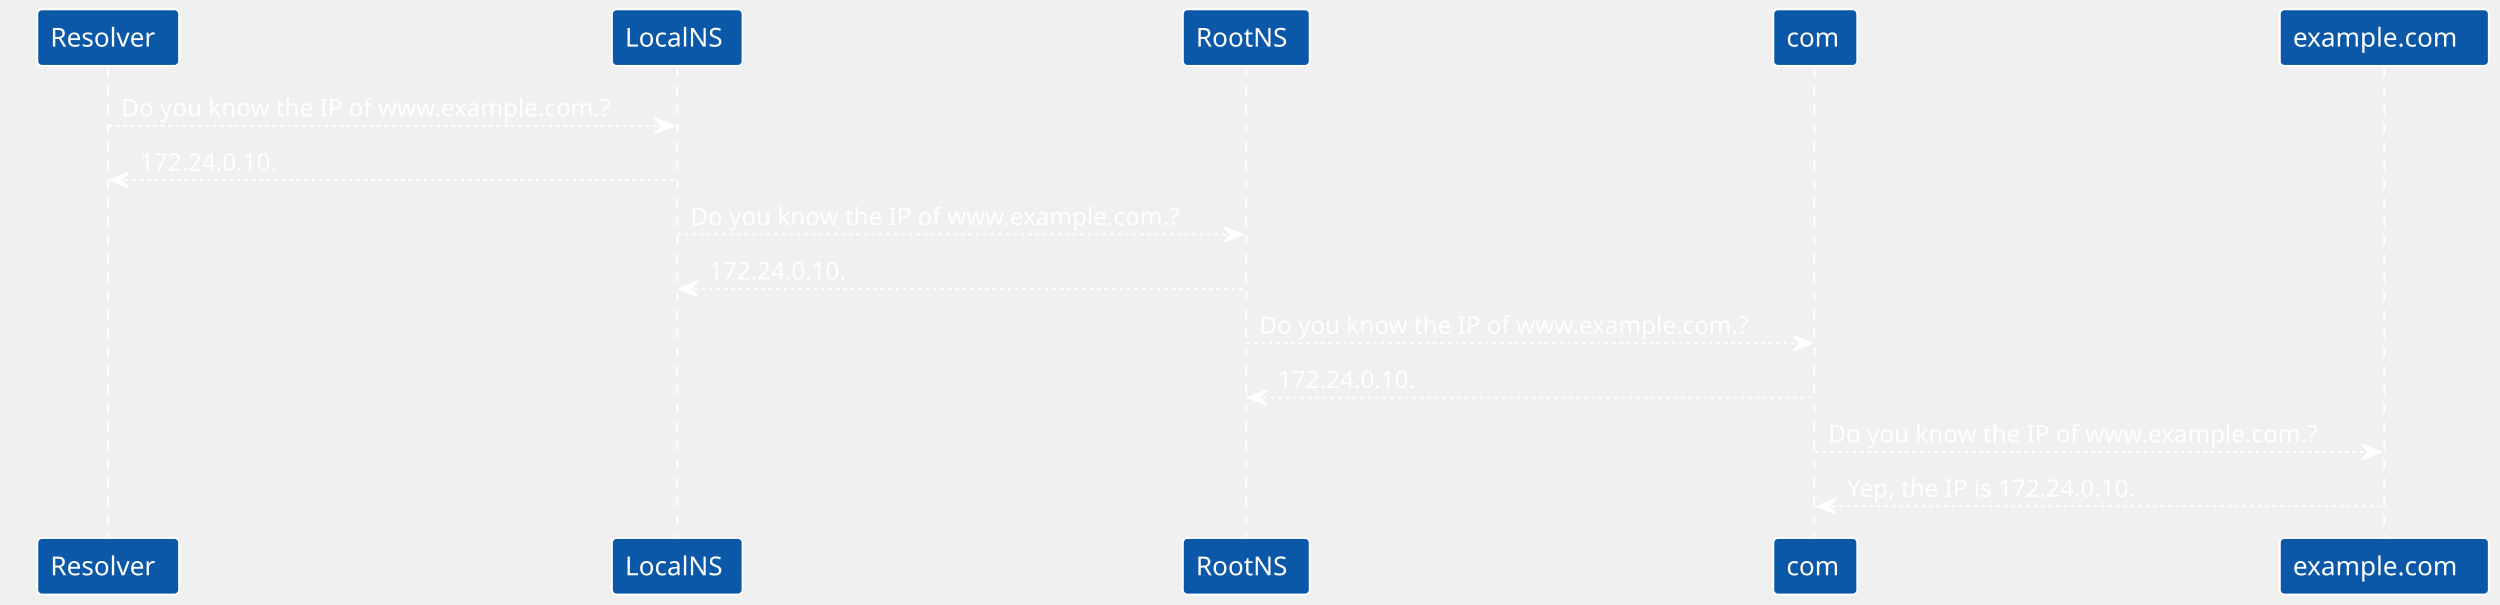
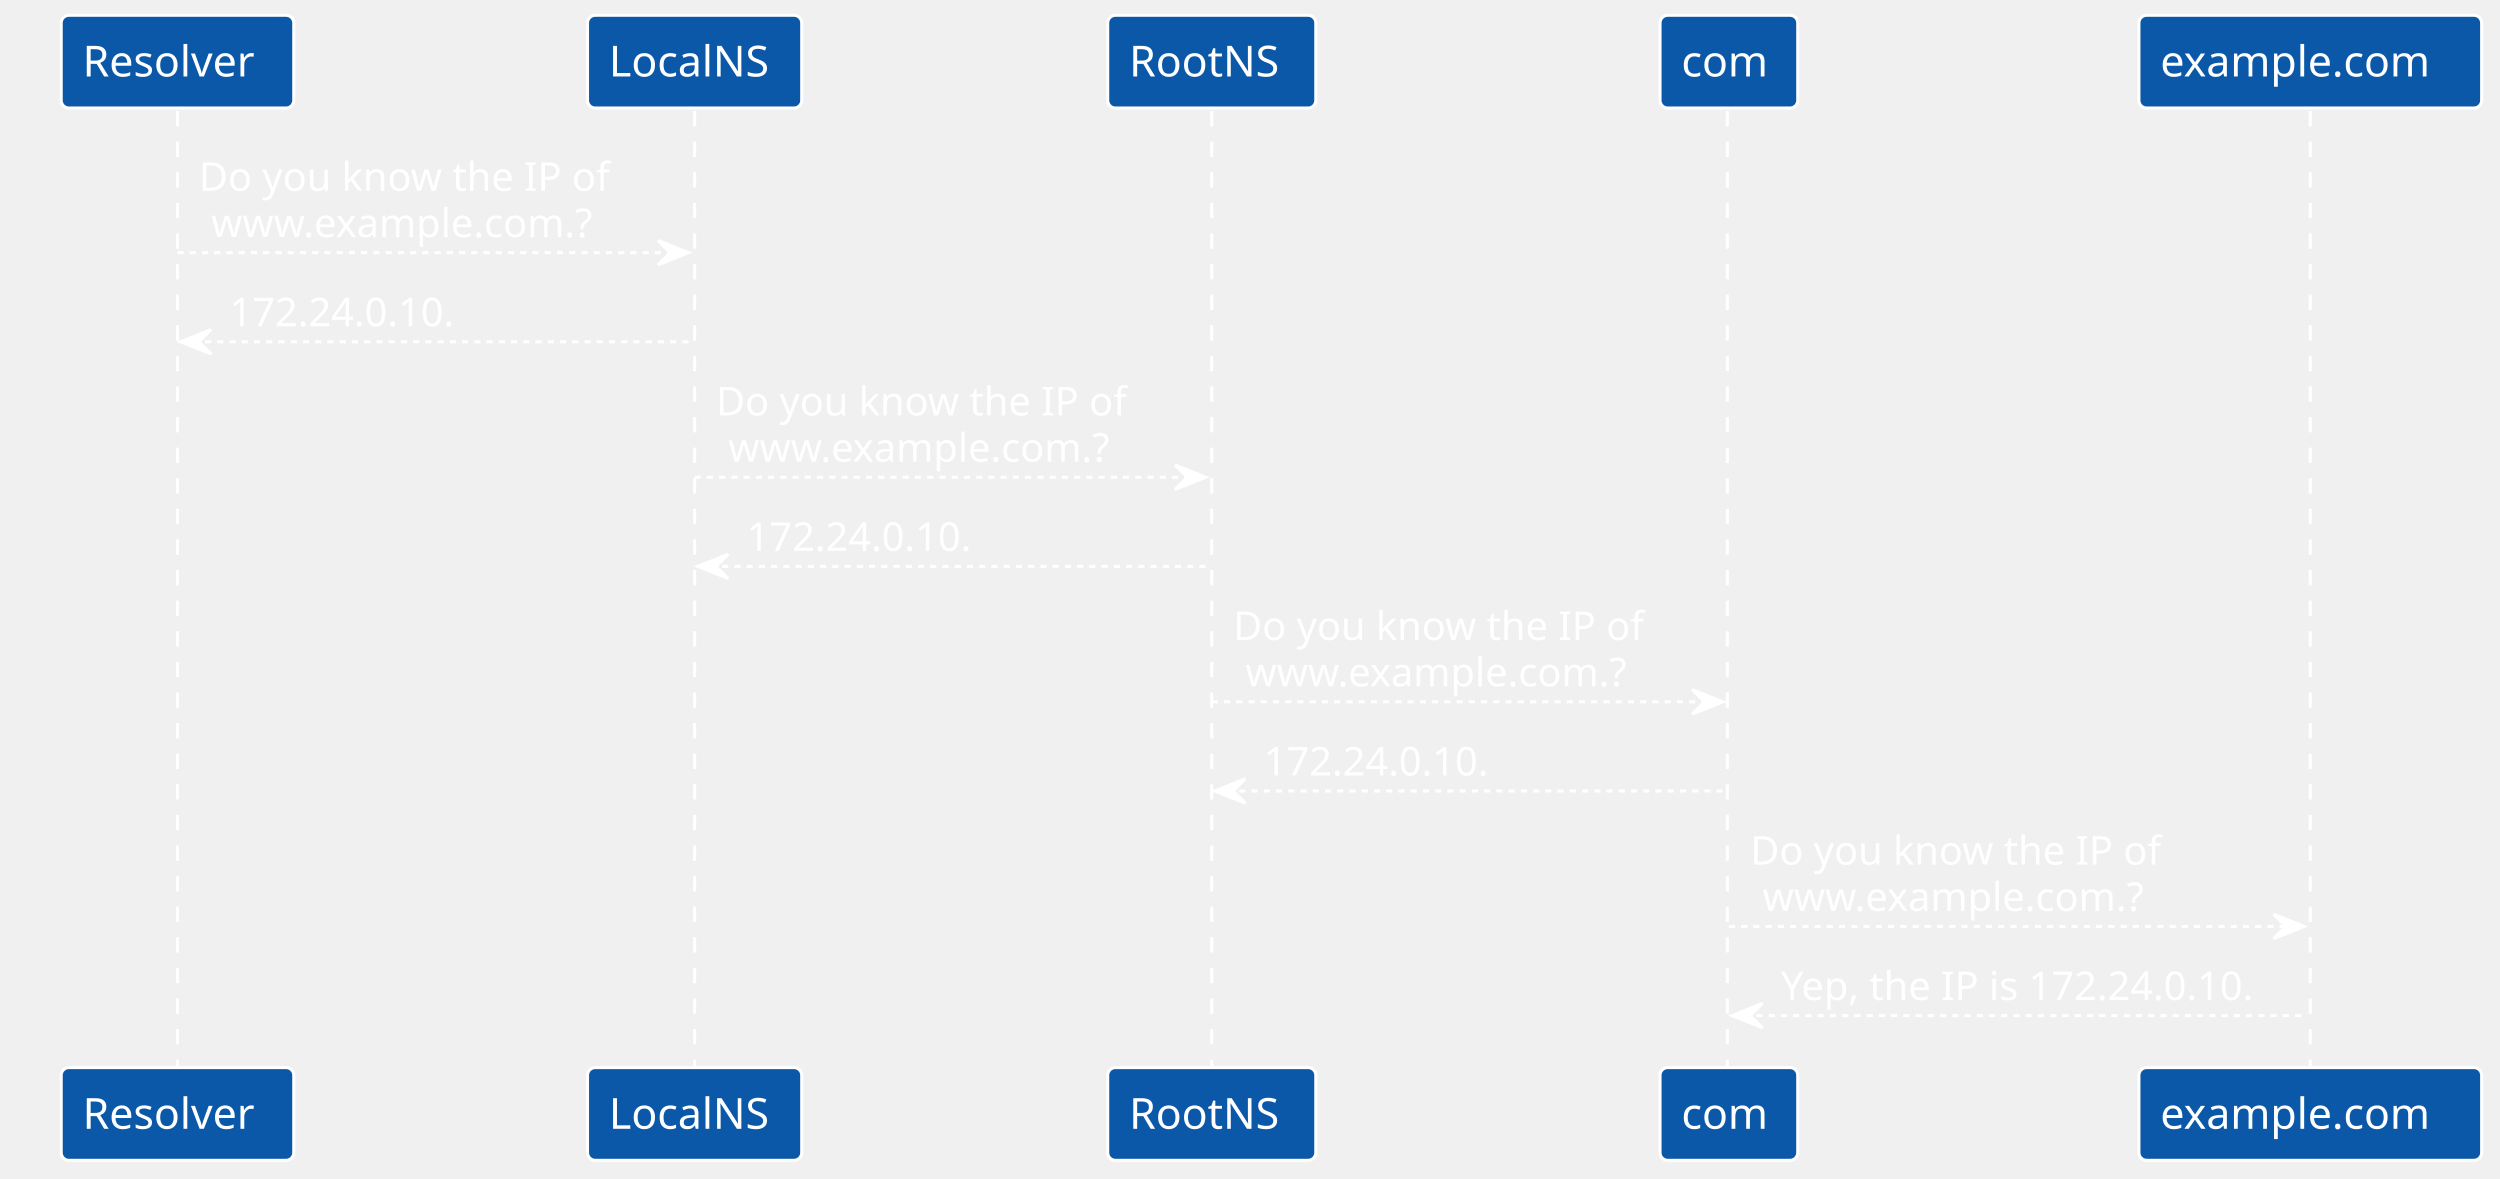
- <svg xmlns="http://www.w3.org/2000/svg" contentStyleType="text/css" height="324px" preserveAspectRatio="none" style="width:1340px;height:324px;background:#0B58A8;" version="1.1" viewBox="0 0 1340 324" width="1340px" zoomAndPan="magnify">
+ <svg xmlns="http://www.w3.org/2000/svg" contentStyleType="text/css" height="385px" preserveAspectRatio="none" style="width:817px;height:385px;background:#0B58A8;" version="1.1" viewBox="0 0 817 385" width="817px" zoomAndPan="magnify">
  <defs />
  <g>
-     <line style="stroke:#FFFFFF;stroke-width:1.0;stroke-dasharray:5.0,5.0;" x1="58" x2="58" y1="36.297" y2="289.359" />
-     <line style="stroke:#FFFFFF;stroke-width:1.0;stroke-dasharray:5.0,5.0;" x1="363" x2="363" y1="36.297" y2="289.359" />
-     <line style="stroke:#FFFFFF;stroke-width:1.0;stroke-dasharray:5.0,5.0;" x1="668" x2="668" y1="36.297" y2="289.359" />
-     <line style="stroke:#FFFFFF;stroke-width:1.0;stroke-dasharray:5.0,5.0;" x1="972.5" x2="972.5" y1="36.297" y2="289.359" />
-     <line style="stroke:#FFFFFF;stroke-width:1.0;stroke-dasharray:5.0,5.0;" x1="1278" x2="1278" y1="36.297" y2="289.359" />
+     <line style="stroke:#FFFFFF;stroke-width:1.0;stroke-dasharray:5.0,5.0;" x1="58" x2="58" y1="36.297" y2="349.891" />
+     <line style="stroke:#FFFFFF;stroke-width:1.0;stroke-dasharray:5.0,5.0;" x1="227" x2="227" y1="36.297" y2="349.891" />
+     <line style="stroke:#FFFFFF;stroke-width:1.0;stroke-dasharray:5.0,5.0;" x1="396" x2="396" y1="36.297" y2="349.891" />
+     <line style="stroke:#FFFFFF;stroke-width:1.0;stroke-dasharray:5.0,5.0;" x1="564.5" x2="564.5" y1="36.297" y2="349.891" />
+     <line style="stroke:#FFFFFF;stroke-width:1.0;stroke-dasharray:5.0,5.0;" x1="755" x2="755" y1="36.297" y2="349.891" />
    <rect fill="#0B58A8" height="30.297" rx="2.5" ry="2.5" style="stroke:#FFFFFF;stroke-width:1.0;" width="76" x="20" y="5" />
    <text fill="#FFFFFF" font-family="Verdana" font-size="14" lengthAdjust="spacing" textLength="62" x="27" y="24.995">Resolver</text>
-     <rect fill="#0B58A8" height="30.297" rx="2.5" ry="2.5" style="stroke:#FFFFFF;stroke-width:1.0;" width="76" x="20" y="288.359" />
-     <text fill="#FFFFFF" font-family="Verdana" font-size="14" lengthAdjust="spacing" textLength="62" x="27" y="308.354">Resolver</text>
-     <rect fill="#0B58A8" height="30.297" rx="2.5" ry="2.5" style="stroke:#FFFFFF;stroke-width:1.0;" width="70" x="328" y="5" />
-     <text fill="#FFFFFF" font-family="Verdana" font-size="14" lengthAdjust="spacing" textLength="56" x="335" y="24.995">LocalNS</text>
-     <rect fill="#0B58A8" height="30.297" rx="2.5" ry="2.5" style="stroke:#FFFFFF;stroke-width:1.0;" width="70" x="328" y="288.359" />
-     <text fill="#FFFFFF" font-family="Verdana" font-size="14" lengthAdjust="spacing" textLength="56" x="335" y="308.354">LocalNS</text>
-     <rect fill="#0B58A8" height="30.297" rx="2.5" ry="2.5" style="stroke:#FFFFFF;stroke-width:1.0;" width="68" x="634" y="5" />
-     <text fill="#FFFFFF" font-family="Verdana" font-size="14" lengthAdjust="spacing" textLength="54" x="641" y="24.995">RootNS</text>
-     <rect fill="#0B58A8" height="30.297" rx="2.5" ry="2.5" style="stroke:#FFFFFF;stroke-width:1.0;" width="68" x="634" y="288.359" />
-     <text fill="#FFFFFF" font-family="Verdana" font-size="14" lengthAdjust="spacing" textLength="54" x="641" y="308.354">RootNS</text>
-     <rect fill="#0B58A8" height="30.297" rx="2.5" ry="2.5" style="stroke:#FFFFFF;stroke-width:1.0;" width="45" x="950.5" y="5" />
-     <text fill="#FFFFFF" font-family="Verdana" font-size="14" lengthAdjust="spacing" textLength="31" x="957.5" y="24.995">com</text>
-     <rect fill="#0B58A8" height="30.297" rx="2.5" ry="2.5" style="stroke:#FFFFFF;stroke-width:1.0;" width="45" x="950.5" y="288.359" />
-     <text fill="#FFFFFF" font-family="Verdana" font-size="14" lengthAdjust="spacing" textLength="31" x="957.5" y="308.354">com</text>
-     <rect fill="#0B58A8" height="30.297" rx="2.5" ry="2.5" style="stroke:#FFFFFF;stroke-width:1.0;" width="112" x="1222" y="5" />
-     <text fill="#FFFFFF" font-family="Verdana" font-size="14" lengthAdjust="spacing" textLength="98" x="1229" y="24.995">example.com</text>
-     <rect fill="#0B58A8" height="30.297" rx="2.5" ry="2.5" style="stroke:#FFFFFF;stroke-width:1.0;" width="112" x="1222" y="288.359" />
-     <text fill="#FFFFFF" font-family="Verdana" font-size="14" lengthAdjust="spacing" textLength="98" x="1229" y="308.354">example.com</text>
-     <polygon fill="#FFFFFF" points="351,63.43,361,67.43,351,71.43,355,67.43" style="stroke:#FFFFFF;stroke-width:1.0;" />
-     <line style="stroke:#FFFFFF;stroke-width:1.0;stroke-dasharray:2.0,2.0;" x1="58" x2="357" y1="67.43" y2="67.43" />
-     <text fill="#FFFFFF" font-family="Verdana" font-size="13" lengthAdjust="spacing" textLength="281" x="65" y="62.364">Do you know the IP of www.example.com.?</text>
-     <polygon fill="#FFFFFF" points="69,92.562,59,96.562,69,100.562,65,96.562" style="stroke:#FFFFFF;stroke-width:1.0;" />
-     <line style="stroke:#FFFFFF;stroke-width:1.0;stroke-dasharray:2.0,2.0;" x1="63" x2="362" y1="96.562" y2="96.562" />
-     <text fill="#FFFFFF" font-family="Verdana" font-size="13" lengthAdjust="spacing" textLength="80" x="75" y="91.497">172.24.0.10.</text>
-     <polygon fill="#FFFFFF" points="656,121.695,666,125.695,656,129.695,660,125.695" style="stroke:#FFFFFF;stroke-width:1.0;" />
-     <line style="stroke:#FFFFFF;stroke-width:1.0;stroke-dasharray:2.0,2.0;" x1="363" x2="662" y1="125.695" y2="125.695" />
-     <text fill="#FFFFFF" font-family="Verdana" font-size="13" lengthAdjust="spacing" textLength="281" x="370" y="120.629">Do you know the IP of www.example.com.?</text>
-     <polygon fill="#FFFFFF" points="374,150.828,364,154.828,374,158.828,370,154.828" style="stroke:#FFFFFF;stroke-width:1.0;" />
-     <line style="stroke:#FFFFFF;stroke-width:1.0;stroke-dasharray:2.0,2.0;" x1="368" x2="667" y1="154.828" y2="154.828" />
-     <text fill="#FFFFFF" font-family="Verdana" font-size="13" lengthAdjust="spacing" textLength="80" x="380" y="149.762">172.24.0.10.</text>
-     <polygon fill="#FFFFFF" points="961,179.961,971,183.961,961,187.961,965,183.961" style="stroke:#FFFFFF;stroke-width:1.0;" />
-     <line style="stroke:#FFFFFF;stroke-width:1.0;stroke-dasharray:2.0,2.0;" x1="668" x2="967" y1="183.961" y2="183.961" />
-     <text fill="#FFFFFF" font-family="Verdana" font-size="13" lengthAdjust="spacing" textLength="281" x="675" y="178.895">Do you know the IP of www.example.com.?</text>
-     <polygon fill="#FFFFFF" points="679,209.094,669,213.094,679,217.094,675,213.094" style="stroke:#FFFFFF;stroke-width:1.0;" />
-     <line style="stroke:#FFFFFF;stroke-width:1.0;stroke-dasharray:2.0,2.0;" x1="673" x2="972" y1="213.094" y2="213.094" />
-     <text fill="#FFFFFF" font-family="Verdana" font-size="13" lengthAdjust="spacing" textLength="80" x="685" y="208.028">172.24.0.10.</text>
-     <polygon fill="#FFFFFF" points="1266,238.227,1276,242.227,1266,246.227,1270,242.227" style="stroke:#FFFFFF;stroke-width:1.0;" />
-     <line style="stroke:#FFFFFF;stroke-width:1.0;stroke-dasharray:2.0,2.0;" x1="973" x2="1272" y1="242.227" y2="242.227" />
-     <text fill="#FFFFFF" font-family="Verdana" font-size="13" lengthAdjust="spacing" textLength="281" x="980" y="237.161">Do you know the IP of www.example.com.?</text>
-     <polygon fill="#FFFFFF" points="984,267.359,974,271.359,984,275.359,980,271.359" style="stroke:#FFFFFF;stroke-width:1.0;" />
-     <line style="stroke:#FFFFFF;stroke-width:1.0;stroke-dasharray:2.0,2.0;" x1="978" x2="1277" y1="271.359" y2="271.359" />
-     <text fill="#FFFFFF" font-family="Verdana" font-size="13" lengthAdjust="spacing" textLength="166" x="990" y="266.293">Yep, the IP is 172.24.0.10.</text>
+     <rect fill="#0B58A8" height="30.297" rx="2.5" ry="2.5" style="stroke:#FFFFFF;stroke-width:1.0;" width="76" x="20" y="348.891" />
+     <text fill="#FFFFFF" font-family="Verdana" font-size="14" lengthAdjust="spacing" textLength="62" x="27" y="368.886">Resolver</text>
+     <rect fill="#0B58A8" height="30.297" rx="2.5" ry="2.5" style="stroke:#FFFFFF;stroke-width:1.0;" width="70" x="192" y="5" />
+     <text fill="#FFFFFF" font-family="Verdana" font-size="14" lengthAdjust="spacing" textLength="56" x="199" y="24.995">LocalNS</text>
+     <rect fill="#0B58A8" height="30.297" rx="2.5" ry="2.5" style="stroke:#FFFFFF;stroke-width:1.0;" width="70" x="192" y="348.891" />
+     <text fill="#FFFFFF" font-family="Verdana" font-size="14" lengthAdjust="spacing" textLength="56" x="199" y="368.886">LocalNS</text>
+     <rect fill="#0B58A8" height="30.297" rx="2.5" ry="2.5" style="stroke:#FFFFFF;stroke-width:1.0;" width="68" x="362" y="5" />
+     <text fill="#FFFFFF" font-family="Verdana" font-size="14" lengthAdjust="spacing" textLength="54" x="369" y="24.995">RootNS</text>
+     <rect fill="#0B58A8" height="30.297" rx="2.5" ry="2.5" style="stroke:#FFFFFF;stroke-width:1.0;" width="68" x="362" y="348.891" />
+     <text fill="#FFFFFF" font-family="Verdana" font-size="14" lengthAdjust="spacing" textLength="54" x="369" y="368.886">RootNS</text>
+     <rect fill="#0B58A8" height="30.297" rx="2.5" ry="2.5" style="stroke:#FFFFFF;stroke-width:1.0;" width="45" x="542.5" y="5" />
+     <text fill="#FFFFFF" font-family="Verdana" font-size="14" lengthAdjust="spacing" textLength="31" x="549.5" y="24.995">com</text>
+     <rect fill="#0B58A8" height="30.297" rx="2.5" ry="2.5" style="stroke:#FFFFFF;stroke-width:1.0;" width="45" x="542.5" y="348.891" />
+     <text fill="#FFFFFF" font-family="Verdana" font-size="14" lengthAdjust="spacing" textLength="31" x="549.5" y="368.886">com</text>
+     <rect fill="#0B58A8" height="30.297" rx="2.5" ry="2.5" style="stroke:#FFFFFF;stroke-width:1.0;" width="112" x="699" y="5" />
+     <text fill="#FFFFFF" font-family="Verdana" font-size="14" lengthAdjust="spacing" textLength="98" x="706" y="24.995">example.com</text>
+     <rect fill="#0B58A8" height="30.297" rx="2.5" ry="2.5" style="stroke:#FFFFFF;stroke-width:1.0;" width="112" x="699" y="348.891" />
+     <text fill="#FFFFFF" font-family="Verdana" font-size="14" lengthAdjust="spacing" textLength="98" x="706" y="368.886">example.com</text>
+     <polygon fill="#FFFFFF" points="215,78.562,225,82.562,215,86.562,219,82.562" style="stroke:#FFFFFF;stroke-width:1.0;" />
+     <line style="stroke:#FFFFFF;stroke-width:1.0;stroke-dasharray:2.0,2.0;" x1="58" x2="221" y1="82.562" y2="82.562" />
+     <text fill="#FFFFFF" font-family="Verdana" font-size="13" lengthAdjust="spacing" textLength="141" x="65" y="62.364">Do you know the IP of</text>
+     <text fill="#FFFFFF" font-family="Verdana" font-size="13" lengthAdjust="spacing" textLength="136" x="69" y="77.497">www.example.com.?</text>
+     <polygon fill="#FFFFFF" points="69,107.695,59,111.695,69,115.695,65,111.695" style="stroke:#FFFFFF;stroke-width:1.0;" />
+     <line style="stroke:#FFFFFF;stroke-width:1.0;stroke-dasharray:2.0,2.0;" x1="63" x2="226" y1="111.695" y2="111.695" />
+     <text fill="#FFFFFF" font-family="Verdana" font-size="13" lengthAdjust="spacing" textLength="80" x="75" y="106.629">172.24.0.10.</text>
+     <polygon fill="#FFFFFF" points="384,151.961,394,155.961,384,159.961,388,155.961" style="stroke:#FFFFFF;stroke-width:1.0;" />
+     <line style="stroke:#FFFFFF;stroke-width:1.0;stroke-dasharray:2.0,2.0;" x1="227" x2="390" y1="155.961" y2="155.961" />
+     <text fill="#FFFFFF" font-family="Verdana" font-size="13" lengthAdjust="spacing" textLength="141" x="234" y="135.762">Do you know the IP of</text>
+     <text fill="#FFFFFF" font-family="Verdana" font-size="13" lengthAdjust="spacing" textLength="136" x="238" y="150.895">www.example.com.?</text>
+     <polygon fill="#FFFFFF" points="238,181.094,228,185.094,238,189.094,234,185.094" style="stroke:#FFFFFF;stroke-width:1.0;" />
+     <line style="stroke:#FFFFFF;stroke-width:1.0;stroke-dasharray:2.0,2.0;" x1="232" x2="395" y1="185.094" y2="185.094" />
+     <text fill="#FFFFFF" font-family="Verdana" font-size="13" lengthAdjust="spacing" textLength="80" x="244" y="180.028">172.24.0.10.</text>
+     <polygon fill="#FFFFFF" points="553,225.359,563,229.359,553,233.359,557,229.359" style="stroke:#FFFFFF;stroke-width:1.0;" />
+     <line style="stroke:#FFFFFF;stroke-width:1.0;stroke-dasharray:2.0,2.0;" x1="396" x2="559" y1="229.359" y2="229.359" />
+     <text fill="#FFFFFF" font-family="Verdana" font-size="13" lengthAdjust="spacing" textLength="141" x="403" y="209.161">Do you know the IP of</text>
+     <text fill="#FFFFFF" font-family="Verdana" font-size="13" lengthAdjust="spacing" textLength="136" x="407" y="224.293">www.example.com.?</text>
+     <polygon fill="#FFFFFF" points="407,254.492,397,258.492,407,262.492,403,258.492" style="stroke:#FFFFFF;stroke-width:1.0;" />
+     <line style="stroke:#FFFFFF;stroke-width:1.0;stroke-dasharray:2.0,2.0;" x1="401" x2="564" y1="258.492" y2="258.492" />
+     <text fill="#FFFFFF" font-family="Verdana" font-size="13" lengthAdjust="spacing" textLength="80" x="413" y="253.426">172.24.0.10.</text>
+     <polygon fill="#FFFFFF" points="743,298.758,753,302.758,743,306.758,747,302.758" style="stroke:#FFFFFF;stroke-width:1.0;" />
+     <line style="stroke:#FFFFFF;stroke-width:1.0;stroke-dasharray:2.0,2.0;" x1="565" x2="749" y1="302.758" y2="302.758" />
+     <text fill="#FFFFFF" font-family="Verdana" font-size="13" lengthAdjust="spacing" textLength="141" x="572" y="282.559">Do you know the IP of</text>
+     <text fill="#FFFFFF" font-family="Verdana" font-size="13" lengthAdjust="spacing" textLength="136" x="576" y="297.692">www.example.com.?</text>
+     <polygon fill="#FFFFFF" points="576,327.891,566,331.891,576,335.891,572,331.891" style="stroke:#FFFFFF;stroke-width:1.0;" />
+     <line style="stroke:#FFFFFF;stroke-width:1.0;stroke-dasharray:2.0,2.0;" x1="570" x2="754" y1="331.891" y2="331.891" />
+     <text fill="#FFFFFF" font-family="Verdana" font-size="13" lengthAdjust="spacing" textLength="166" x="582" y="326.825">Yep, the IP is 172.24.0.10.</text>
  </g>
</svg>
